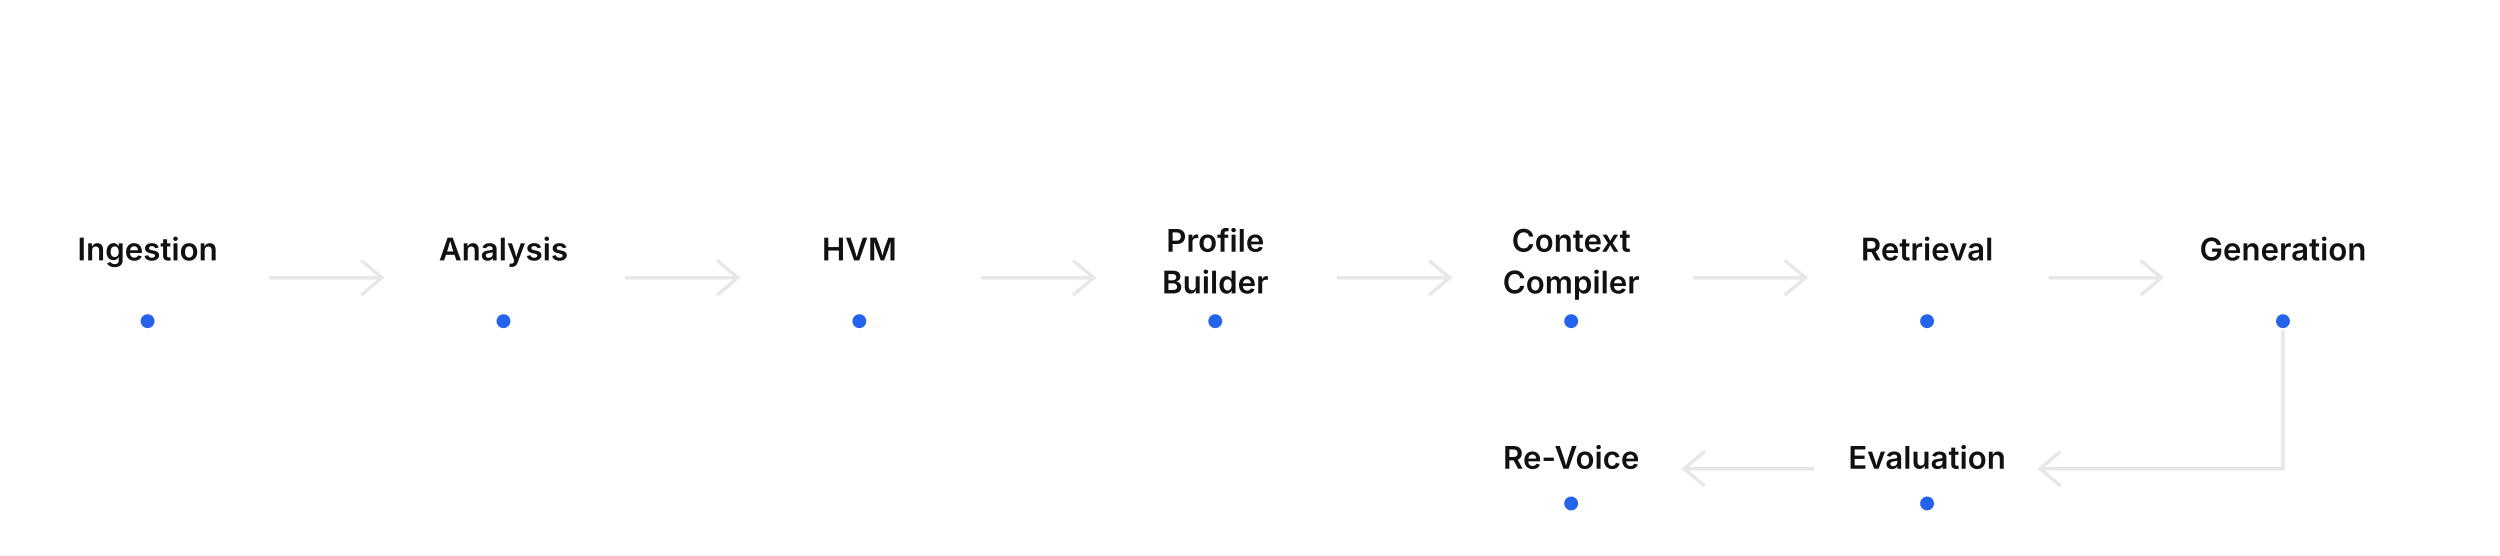
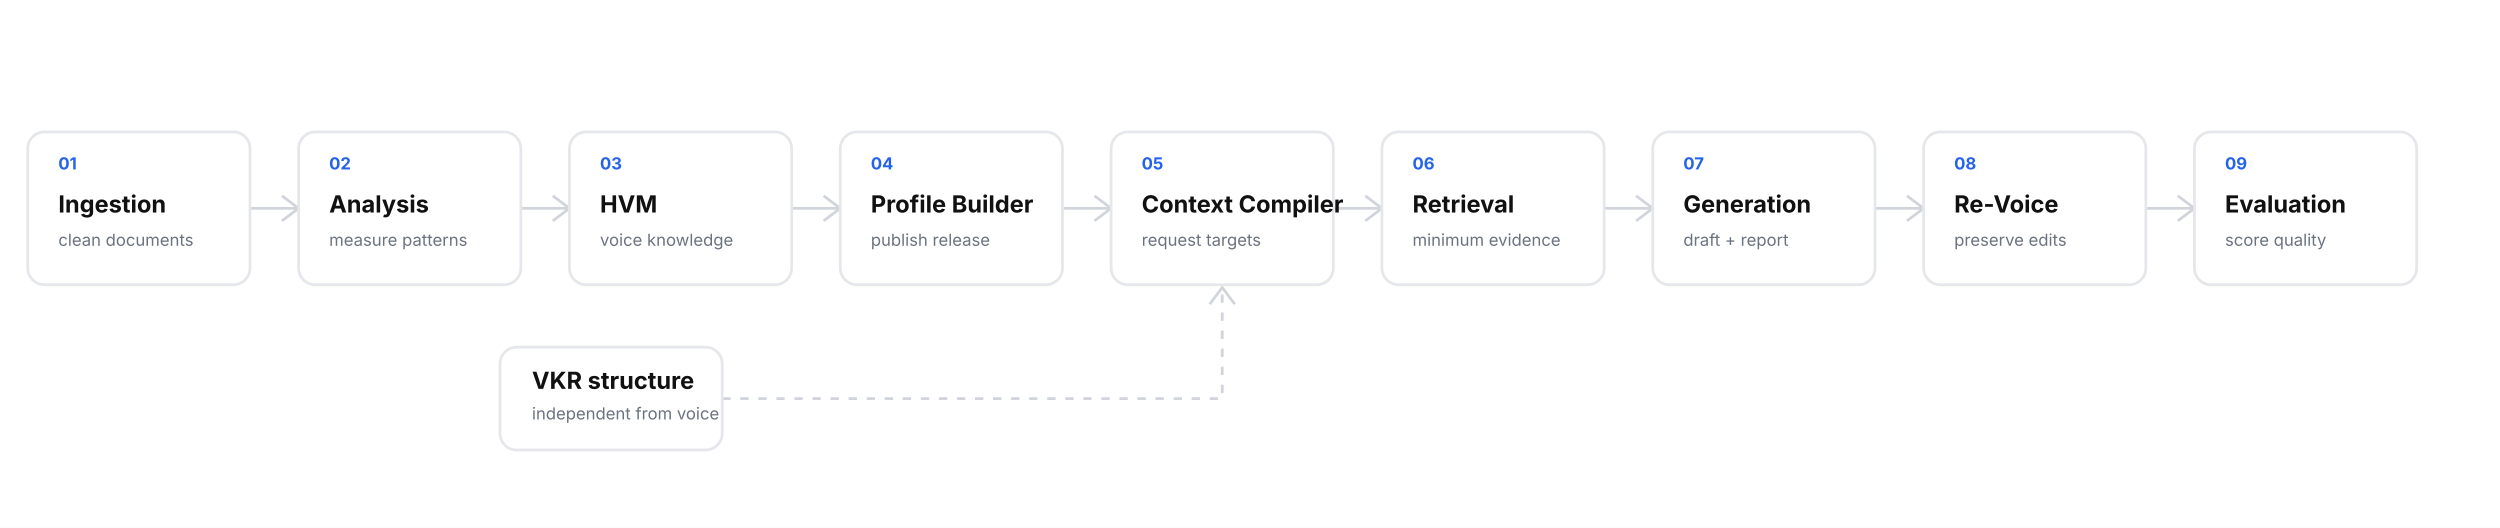
- <svg xmlns="http://www.w3.org/2000/svg" viewBox="0 0 1440 320" role="img" aria-labelledby="title desc">
-   <rect width="1440" height="320" fill="#ffffff" />
-   <g fill="none" stroke="#e5e7eb" stroke-width="2">
-     <path d="M155 160H220M360 160H425M565 160H630M770 160H835M975 160H1040M1180 160H1245" />
-     <path d="m208 150 12 10-12 10M413 150l12 10-12 10M618 150l12 10-12 10M823 150l12 10-12 10M1028 150l12 10-12 10M1233 150l12 10-12 10" />
+ <svg xmlns="http://www.w3.org/2000/svg" viewBox="0 0 1800 380" role="img" aria-labelledby="title desc">
+   <rect width="1800" height="380" fill="#ffffff" />
+   <g fill="none" stroke="#d1d5db" stroke-width="2">
+     <path d="M180 150H215M375 150H410M570 150H605M765 150H800M960 150H995M1155 150H1190M1350 150H1385M1545 150H1580" />
+     <path d="m203 141 12 9-12 9M398 141l12 9-12 9M593 141l12 9-12 9M788 141l12 9-12 9M983 141l12 9-12 9M1178 141l12 9-12 9M1373 141l12 9-12 9M1568 141l12 9-12 9" />
+     <path d="M520 287H880V207" stroke-dasharray="6 7" />
+     <path d="m871 219 9-12 9 12" />
  </g>
-   <g font-family="Inter, Arial, sans-serif" text-anchor="middle">
-     <g fill="#111111" font-size="18" font-weight="600">
-       <text x="85" y="150">Ingestion</text>
-       <text x="290" y="150">Analysis</text>
-       <text x="495" y="150">HVM</text>
-       <text x="700" y="145">Profile</text>
-       <text x="700" y="169">Builder</text>
-       <text x="905" y="145">Context</text>
-       <text x="905" y="169">Compiler</text>
-       <text x="1110" y="150">Retrieval</text>
-       <text x="1315" y="150">Generation</text>
-       <text x="905" y="270">Re-Voice</text>
-       <text x="1110" y="270">Evaluation</text>
+   <g font-family="Inter, Arial, sans-serif">
+     <g fill="#ffffff" stroke="#e5e7eb" stroke-width="2">
+       <rect x="20" y="95" width="160" height="110" rx="12" />
+       <rect x="215" y="95" width="160" height="110" rx="12" />
+       <rect x="410" y="95" width="160" height="110" rx="12" />
+       <rect x="605" y="95" width="160" height="110" rx="12" />
+       <rect x="800" y="95" width="160" height="110" rx="12" />
+       <rect x="995" y="95" width="160" height="110" rx="12" />
+       <rect x="1190" y="95" width="160" height="110" rx="12" />
+       <rect x="1385" y="95" width="160" height="110" rx="12" />
+       <rect x="1580" y="95" width="160" height="110" rx="12" />
+       <rect x="360" y="250" width="160" height="74" rx="12" />
    </g>
-     <g fill="#2563eb">
-       <circle cx="85" cy="185" r="4" />
-       <circle cx="290" cy="185" r="4" />
-       <circle cx="495" cy="185" r="4" />
-       <circle cx="700" cy="185" r="4" />
-       <circle cx="905" cy="185" r="4" />
-       <circle cx="1110" cy="185" r="4" />
-       <circle cx="1315" cy="185" r="4" />
-       <circle cx="905" cy="290" r="4" />
-       <circle cx="1110" cy="290" r="4" />
+     <g fill="#2563eb" font-size="12" font-weight="700">
+       <text x="42" y="122">01</text>
+       <text x="237" y="122">02</text>
+       <text x="432" y="122">03</text>
+       <text x="627" y="122">04</text>
+       <text x="822" y="122">05</text>
+       <text x="1017" y="122">06</text>
+       <text x="1212" y="122">07</text>
+       <text x="1407" y="122">08</text>
+       <text x="1602" y="122">09</text>
+     </g>
+     <g fill="#111111" font-size="17" font-weight="650">
+       <text x="42" y="153">Ingestion</text>
+       <text x="237" y="153">Analysis</text>
+       <text x="432" y="153">HVM</text>
+       <text x="627" y="153">Profile Builder</text>
+       <text x="822" y="153">Context Compiler</text>
+       <text x="1017" y="153">Retrieval</text>
+       <text x="1212" y="153">Generation</text>
+       <text x="1407" y="153">Re-Voice</text>
+       <text x="1602" y="153">Evaluation</text>
+       <text x="383" y="280">VKR structure</text>
+     </g>
+     <g fill="#6b7280" font-size="12">
+       <text x="42" y="177">clean documents</text>
+       <text x="237" y="177">measure patterns</text>
+       <text x="432" y="177">voice knowledge</text>
+       <text x="627" y="177">publish release</text>
+       <text x="822" y="177">request targets</text>
+       <text x="1017" y="177">minimum evidence</text>
+       <text x="1212" y="177">draft + report</text>
+       <text x="1407" y="177">preserve edits</text>
+       <text x="1602" y="177">score quality</text>
+       <text x="383" y="302">independent from voice</text>
    </g>
  </g>
-   <path d="M1315 190v80h-140M1045 270H970" fill="none" stroke="#e5e7eb" stroke-width="2" />
-   <path d="m1187 260-12 10 12 10M982 260l-12 10 12 10" fill="none" stroke="#e5e7eb" stroke-width="2" />
</svg>
